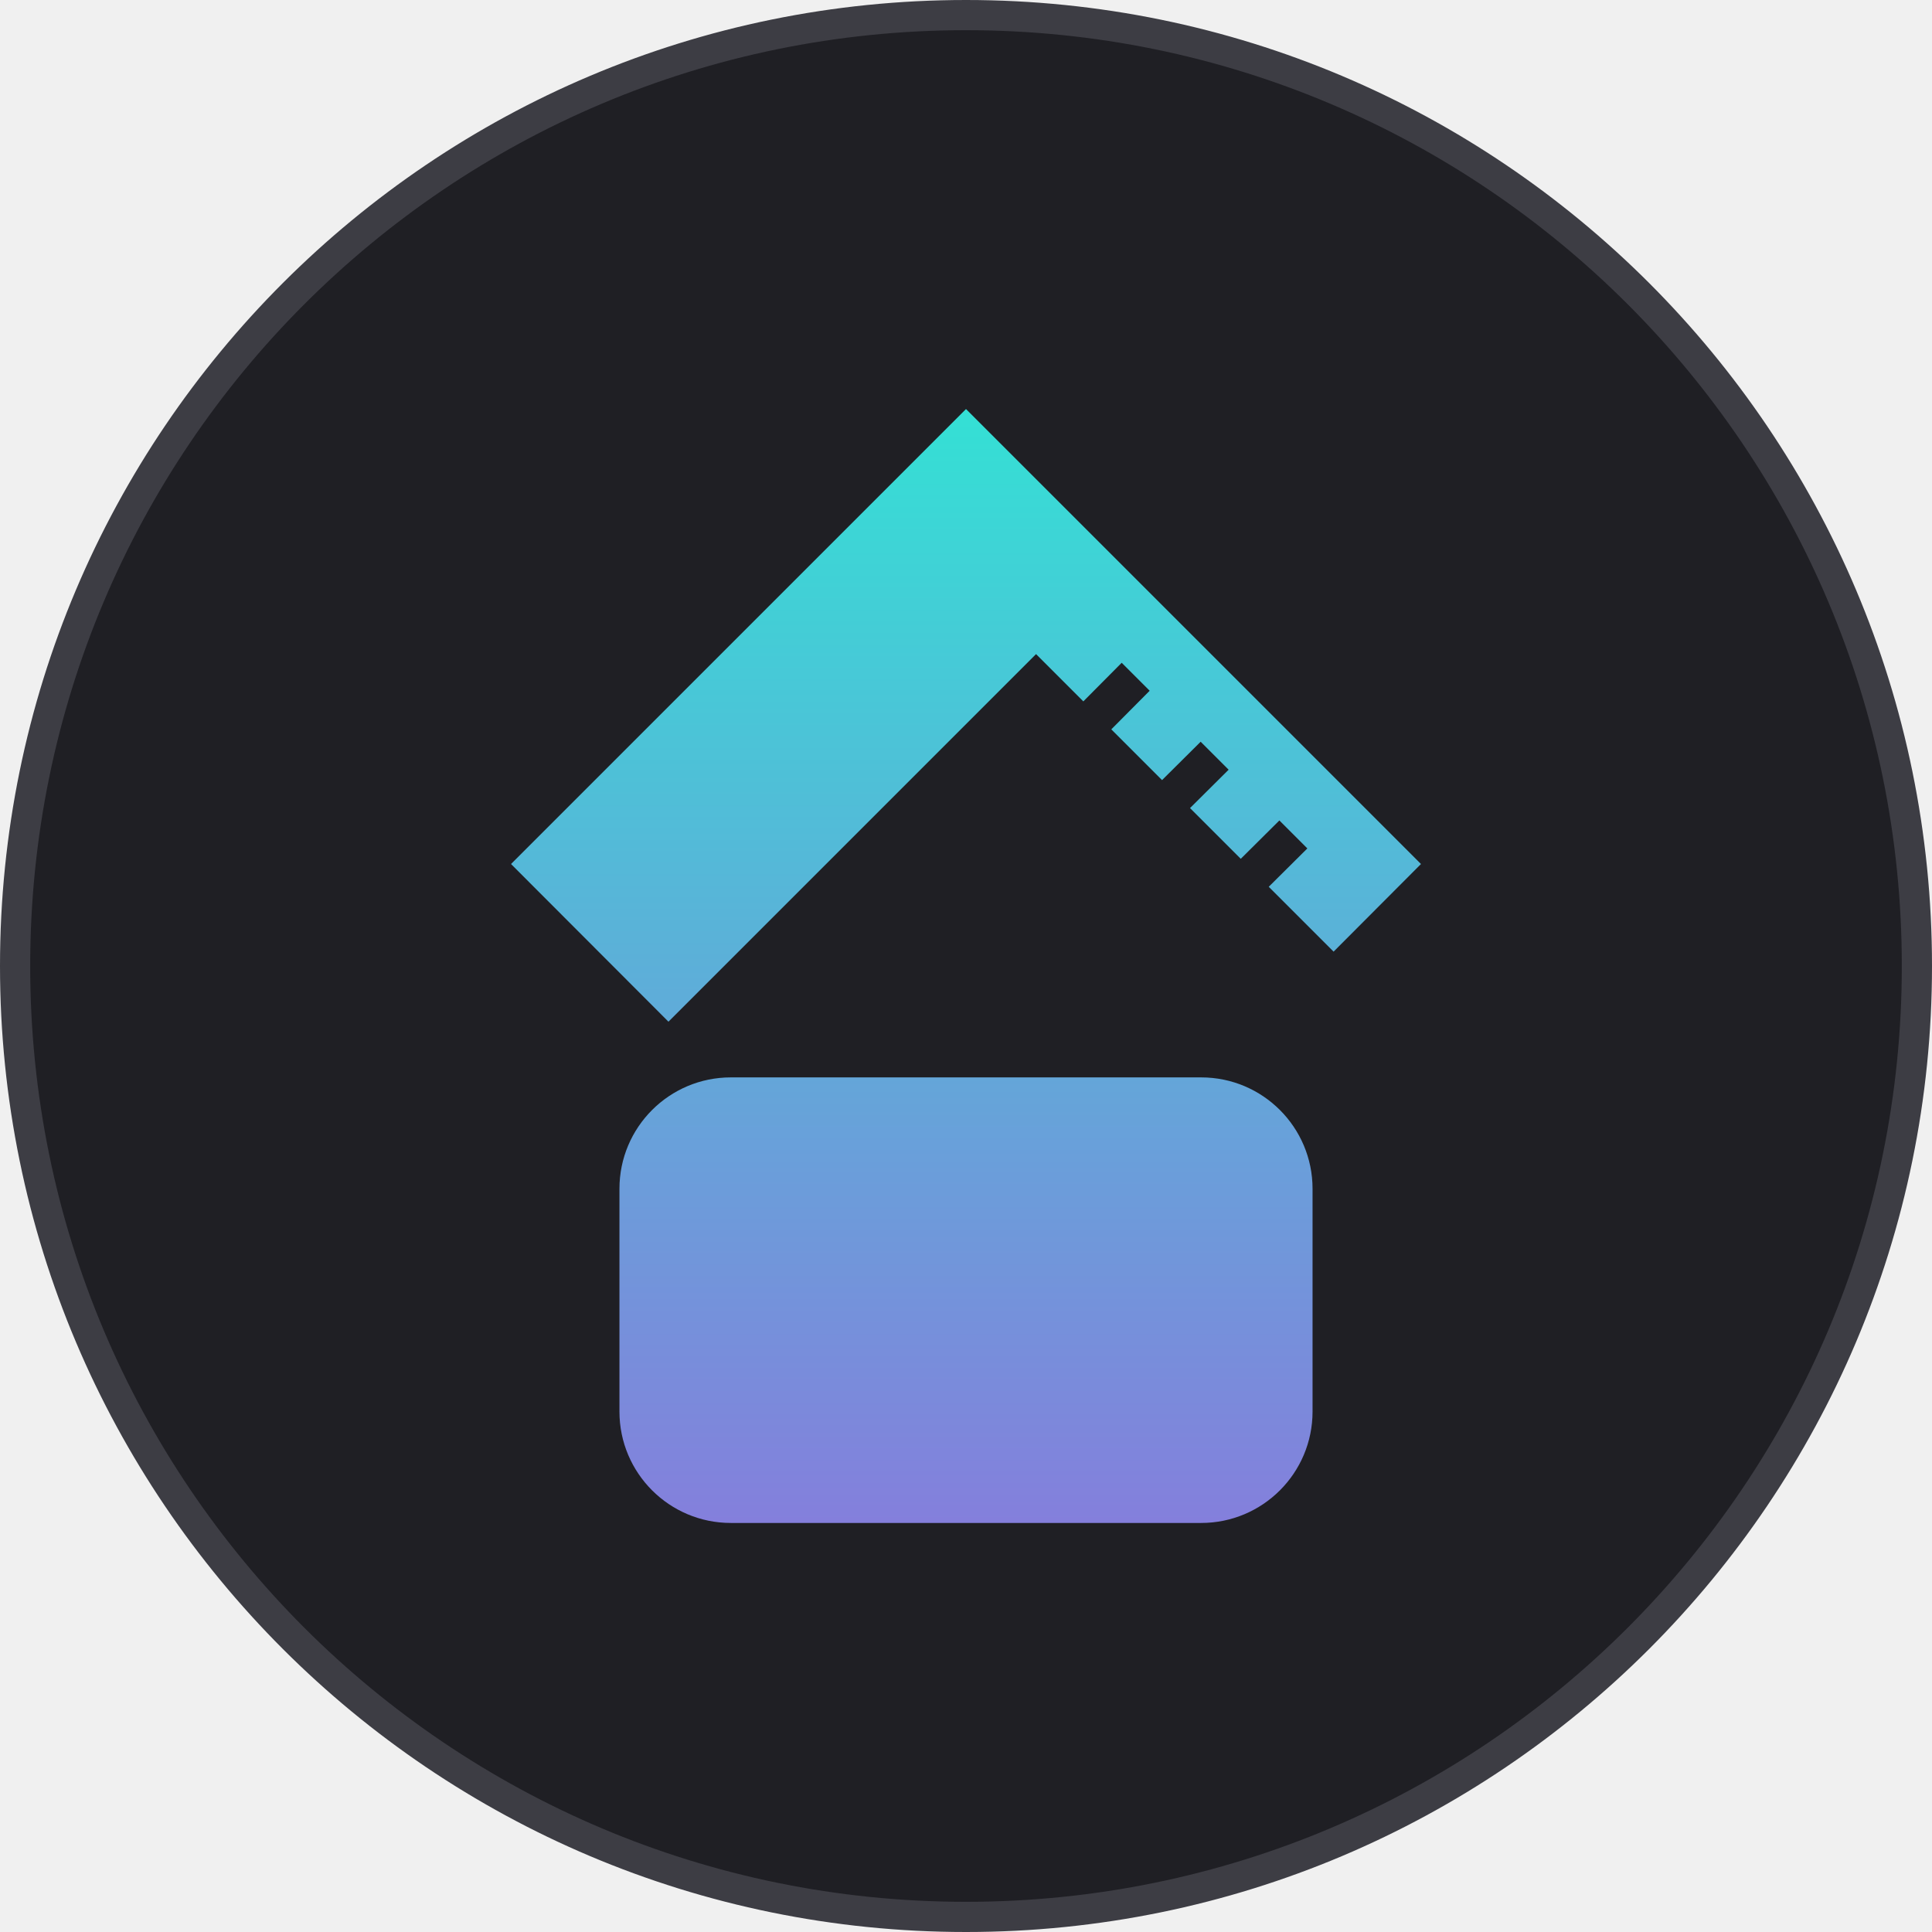
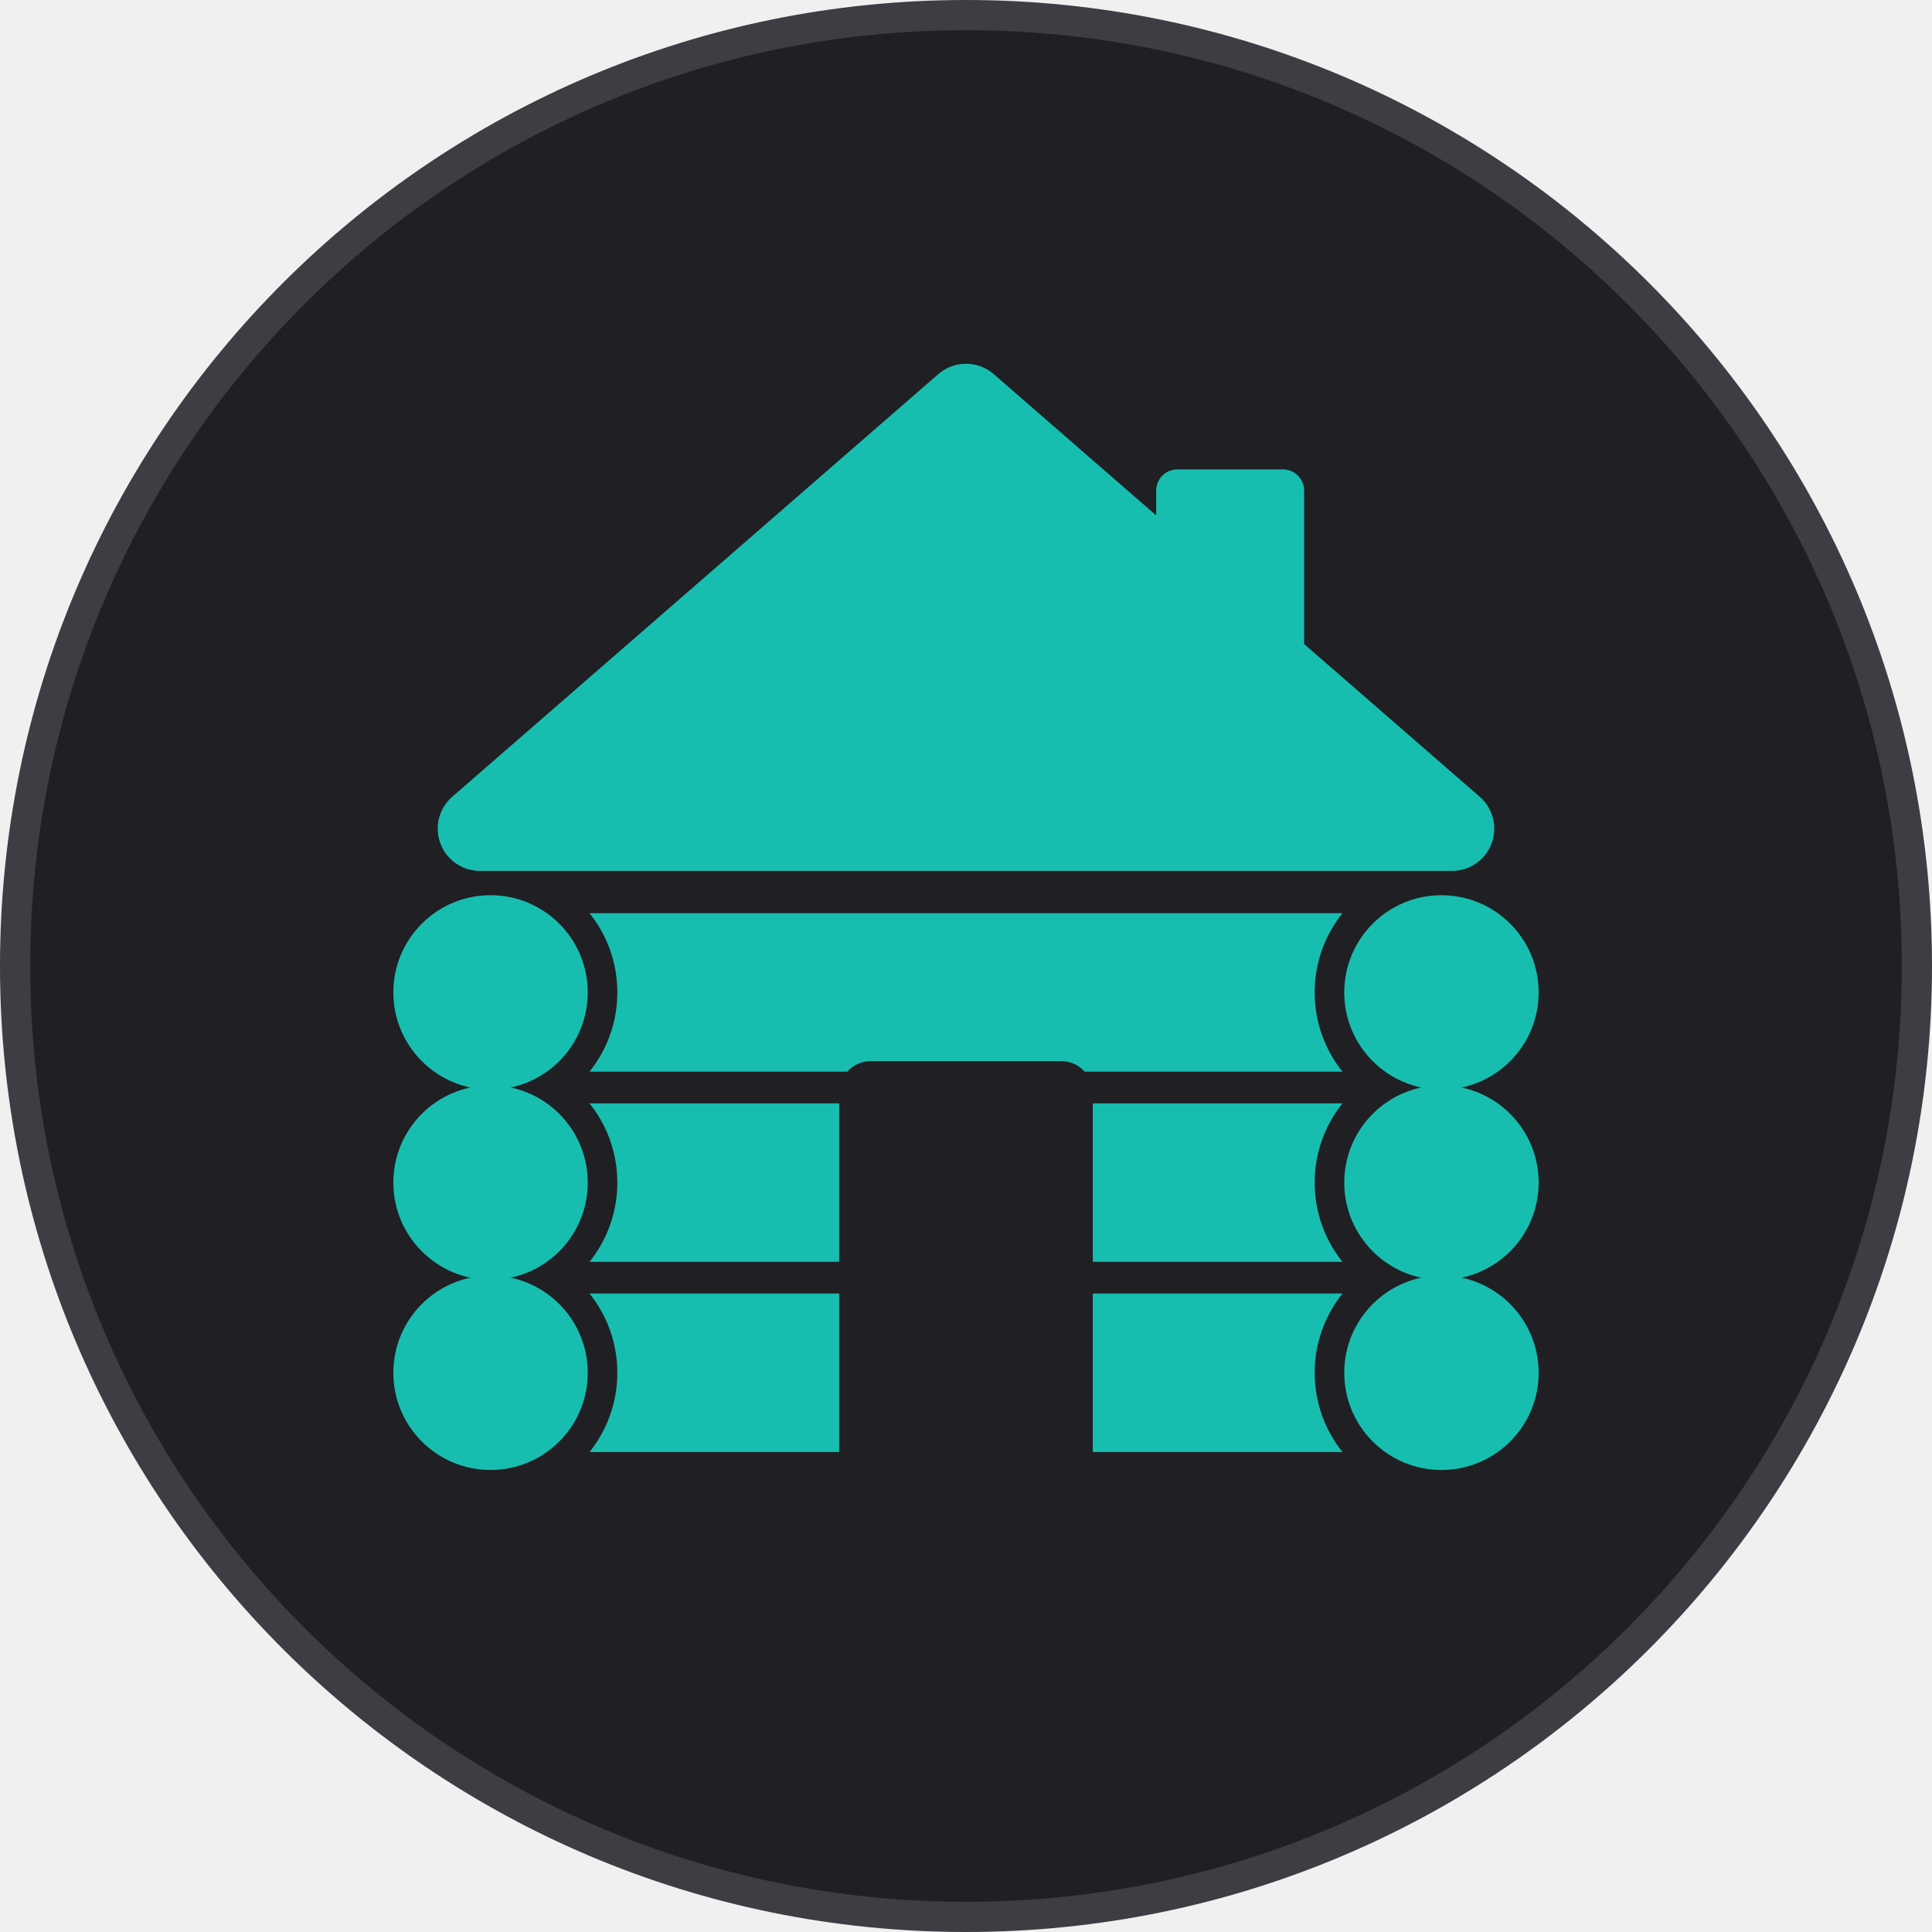
<svg xmlns="http://www.w3.org/2000/svg" viewBox="0 0 64 64" width="512" height="512" role="img" aria-labelledby="t">
  <defs>
    <linearGradient id="g" x1="0" y1="10" x2="0" y2="55" gradientUnits="userSpaceOnUse">
-       <stop offset="0" stop-color="#34E0D5" />
-       <stop offset="1" stop-color="#847FDC" />
+       <stop offset="0" stop-color="#17BEB0" />
+       <stop offset="1" stop-color="#17BEB0" />
    </linearGradient>
  </defs>
  <circle cx="32" cy="32" r="31.5" fill="#1F1F24" stroke="#3D3D44" stroke-width="1" />
-   <g fill="url(#g)" transform="translate(32 32) scale(0.82) translate(-32 -32.5)">
-     <path d="M32 10L50.38 28.38L46.85 31.92L44.23 29.3L45.79 27.75L44.66 26.62L43.1 28.17L41.05 26.12L42.61 24.57L41.48 23.44L39.92 24.99L37.87 22.94L39.42 21.38L38.29 20.25L36.74 21.81L34.83 19.9L19.98 34.75L13.62 28.38Z" />
-     <rect x="18" y="37" width="28" height="18" rx="4.5" />
+   <g fill="url(#g)" transform="translate(32 32) scale(0.7) translate(-32 -32.5)">
+     <defs>
+       <mask id="cabin-door">
+         <rect width="64" height="64" fill="#fff" />
+         <circle cx="9.5" cy="33.75" r="6.0" fill="#000" />
+         <circle cx="54.5" cy="33.75" r="6.0" fill="#000" />
+         <circle cx="9.5" cy="42.75" r="6.0" fill="#000" />
+         <circle cx="54.5" cy="42.75" r="6.0" fill="#000" />
+         <circle cx="9.5" cy="51.75" r="6.0" fill="#000" />
+         <circle cx="54.5" cy="51.75" r="6.0" fill="#000" />
+         <path d="M26 56V38.5a1.5 1.5 0 0 1 1.5-1.5h9a1.5 1.5 0 0 1 1.5 1.5V56Z" fill="#000" />
+       </mask>
+     </defs>
+     <g fill="url(#g)">
+       <rect x="41" y="9" width="7" height="14" rx="1" />
+       <path d="M32 6L55 26H9Z" stroke="url(#g)" stroke-width="4" stroke-linejoin="round" />
+       <g mask="url(#cabin-door)">
+         <rect x="12" y="30" width="40" height="7.5" rx="2" />
+         <rect x="12" y="39" width="40" height="7.5" rx="2" />
+         <rect x="12" y="48" width="40" height="7.5" rx="2" />
+       </g>
+       <circle cx="9.5" cy="33.75" r="4.6" />
+       <circle cx="54.5" cy="33.75" r="4.6" />
+       <circle cx="9.5" cy="42.75" r="4.6" />
+       <circle cx="54.5" cy="42.75" r="4.6" />
+       <circle cx="9.5" cy="51.75" r="4.6" />
+       <circle cx="54.5" cy="51.75" r="4.6" />
+     </g>
  </g>
</svg>
